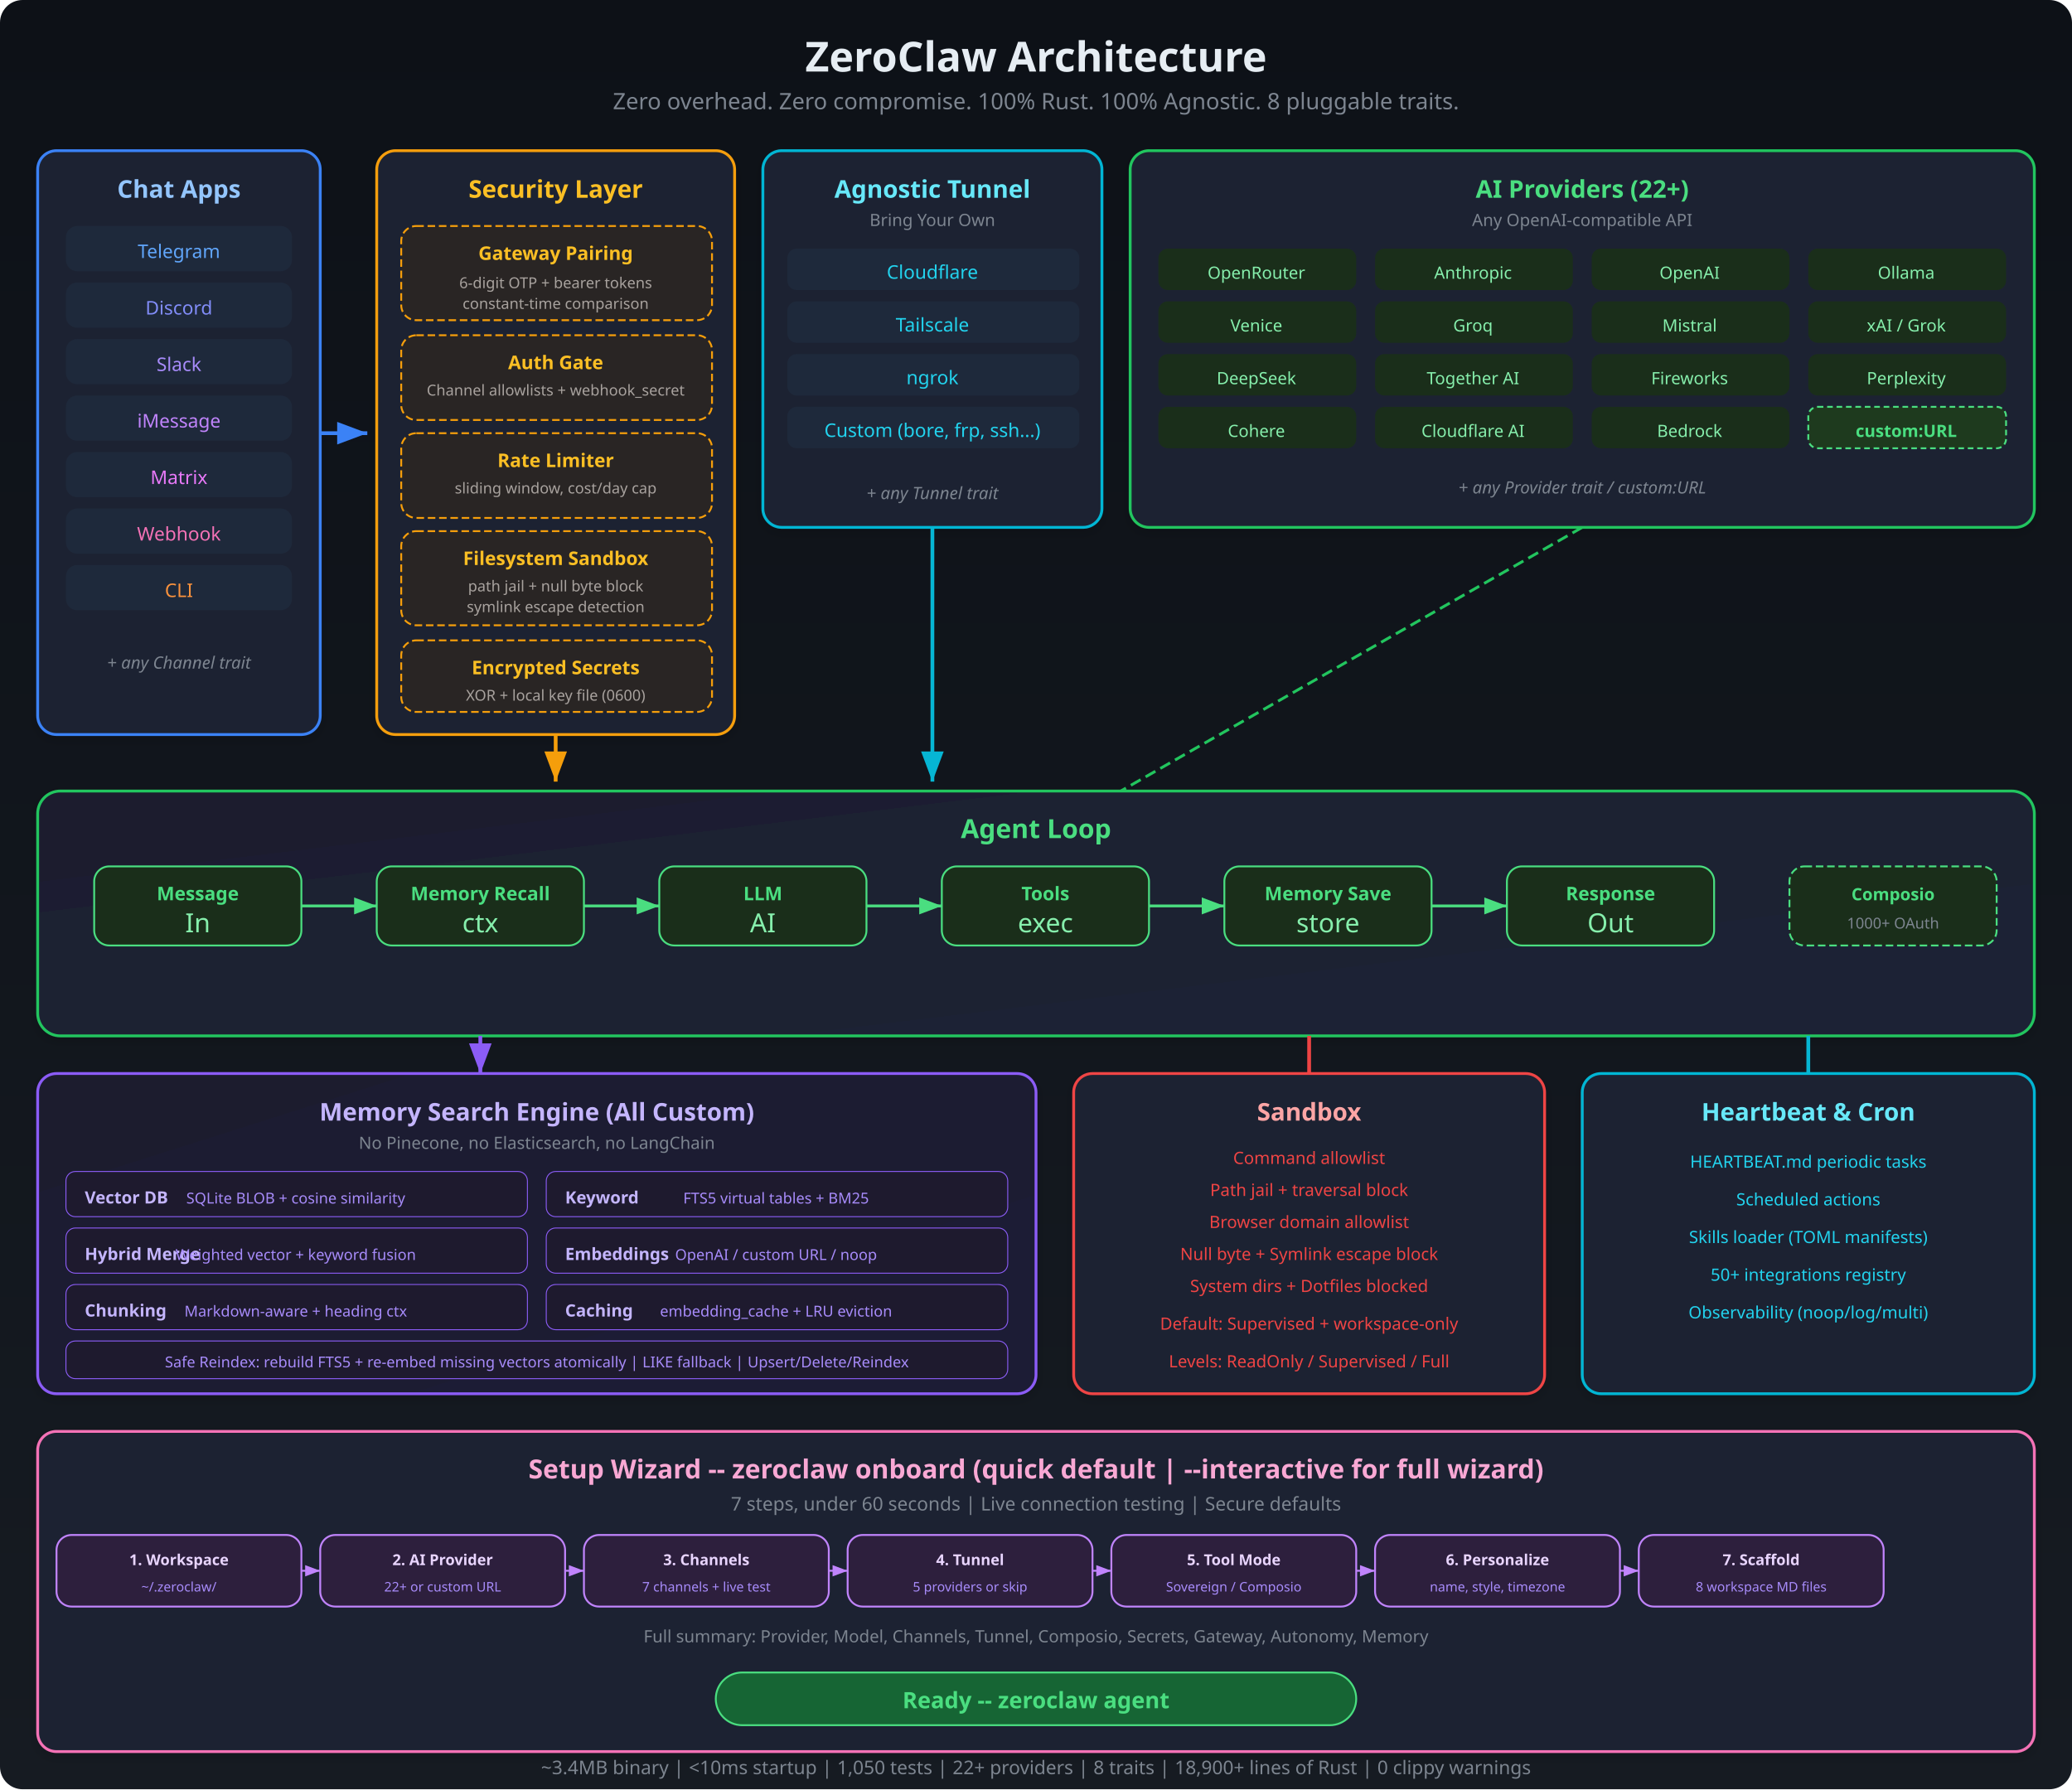
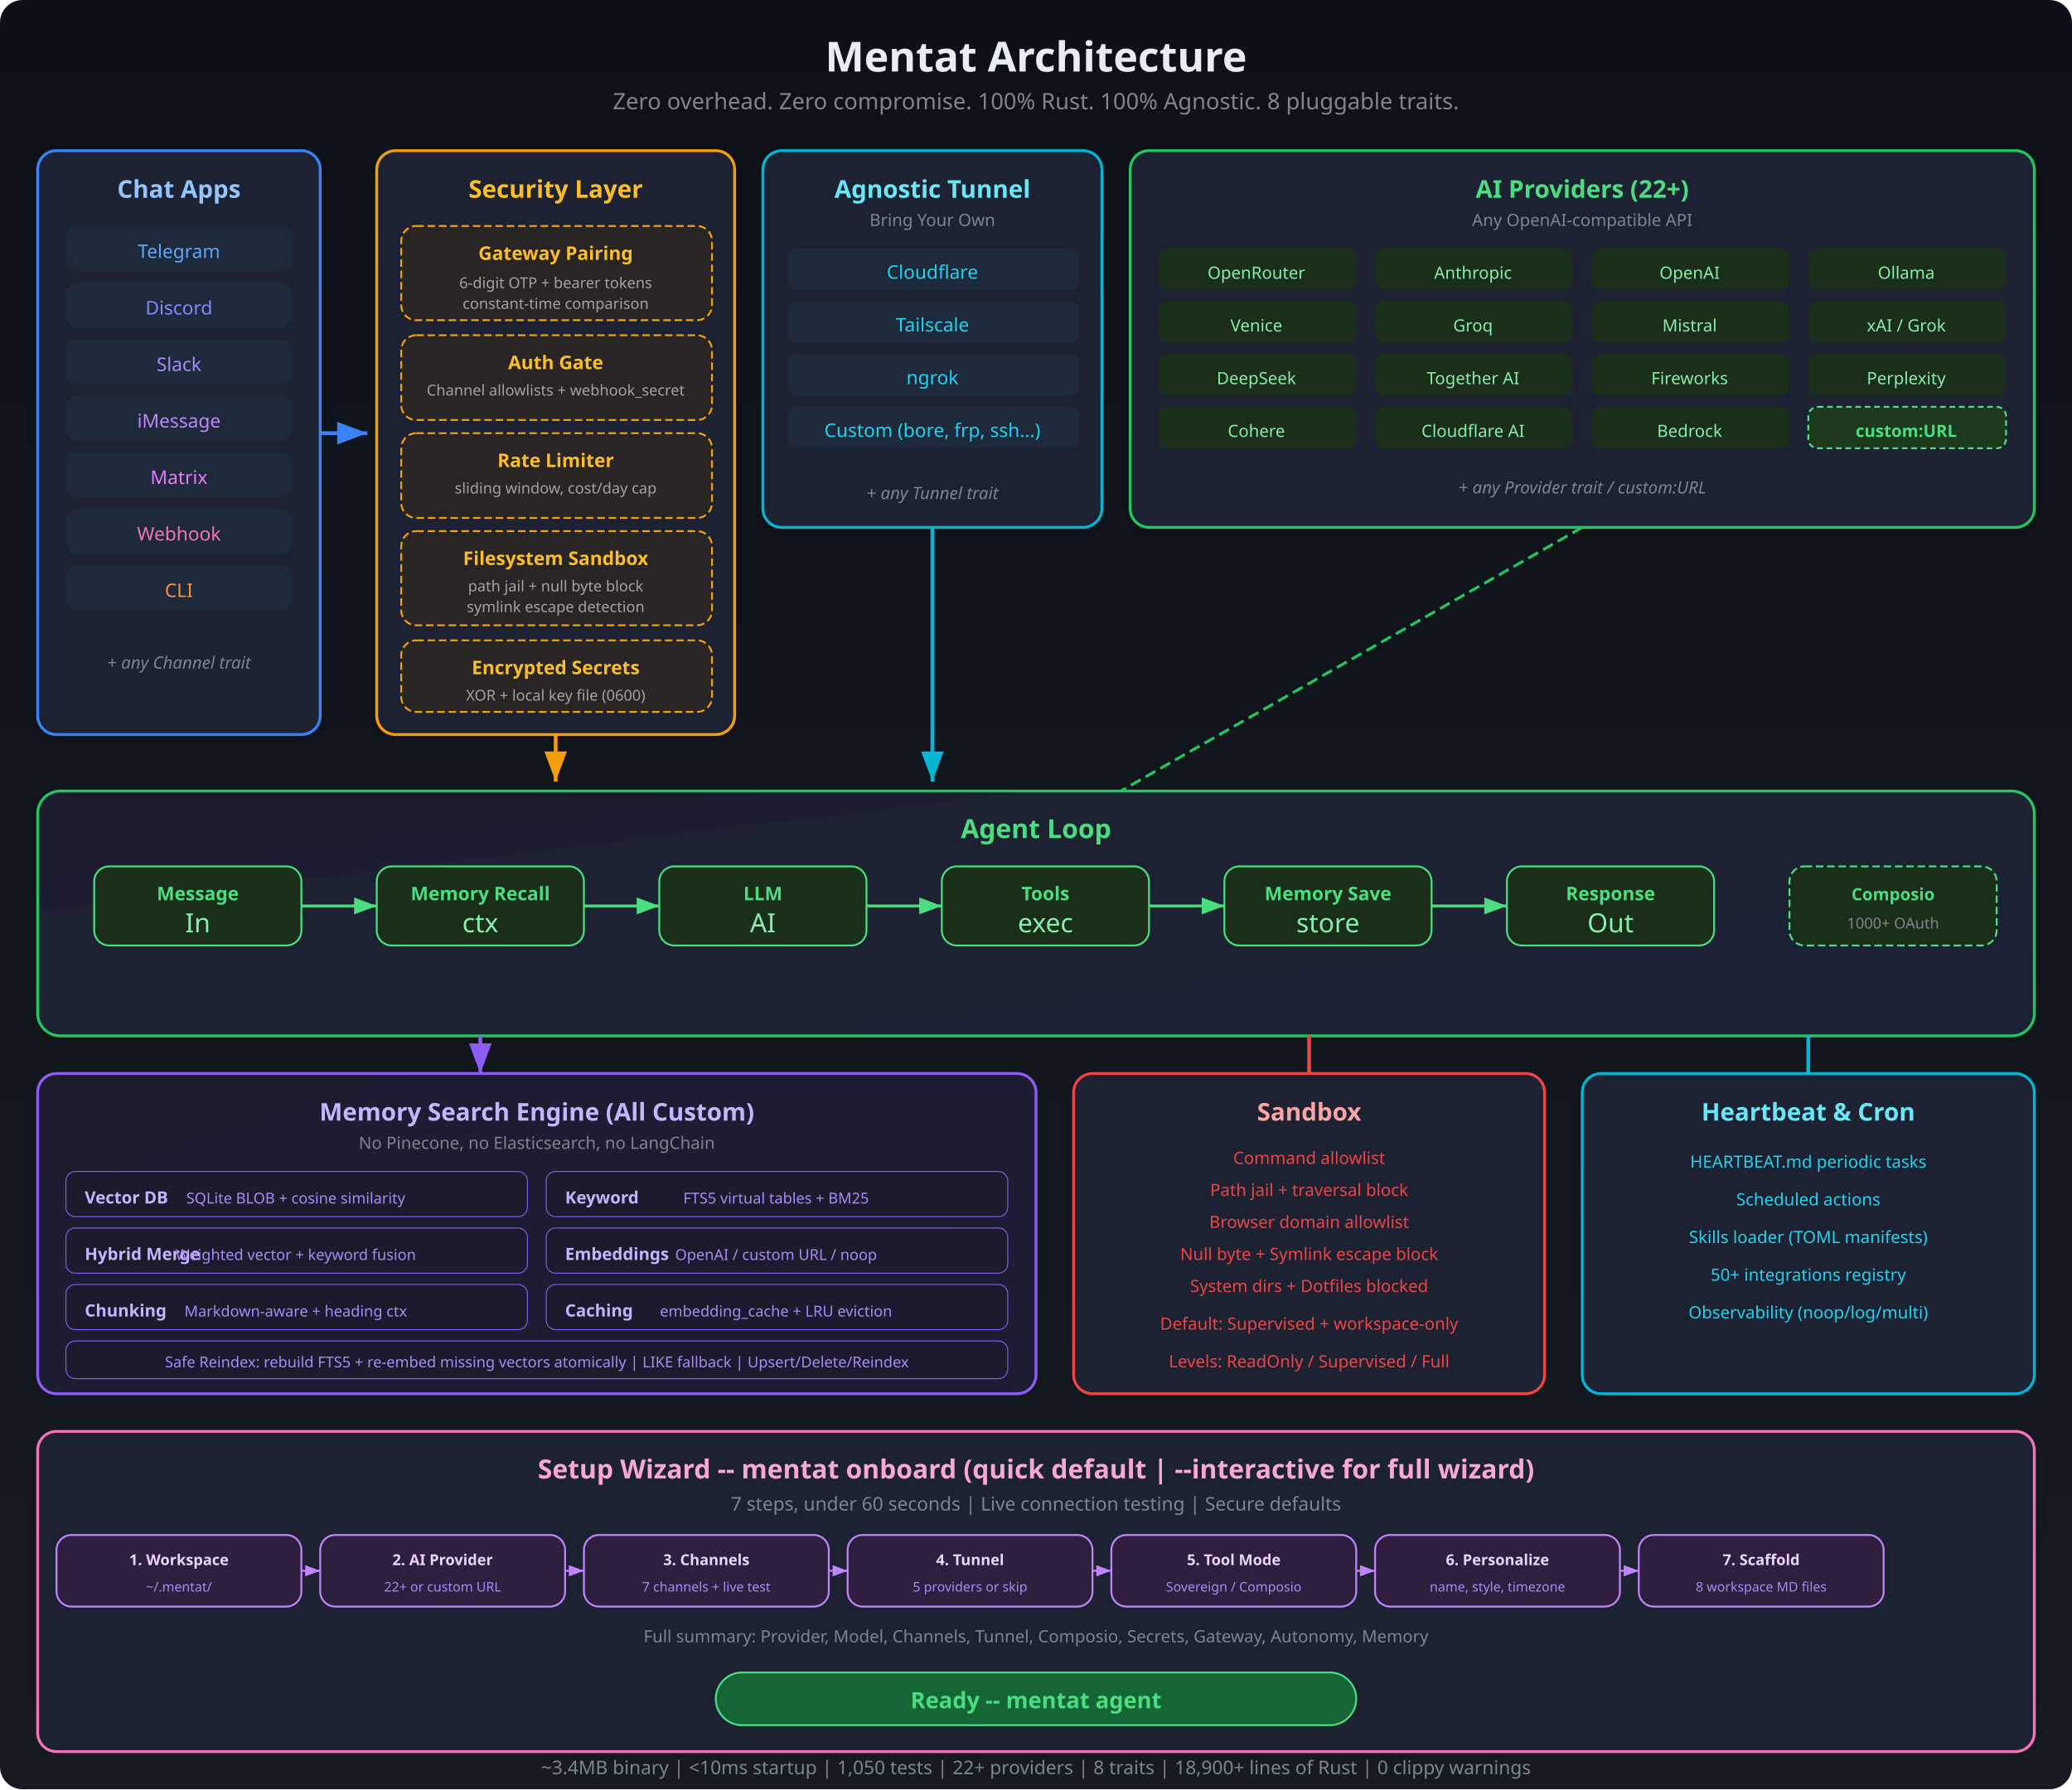
<svg xmlns="http://www.w3.org/2000/svg" viewBox="0 0 1100 950" font-family="'Segoe UI', system-ui, -apple-system, sans-serif">
  <defs>
    <filter id="shadow" x="-4%" y="-4%" width="108%" height="108%">
      <feDropShadow dx="0" dy="2" stdDeviation="3" flood-opacity="0.15" />
    </filter>
    <linearGradient id="bgGrad" x1="0" y1="0" x2="0" y2="1">
      <stop offset="0%" stop-color="#0d1117" />
      <stop offset="100%" stop-color="#161b22" />
    </linearGradient>
    <linearGradient id="agentGrad" x1="0" y1="0" x2="1" y2="1">
      <stop offset="0%" stop-color="#1a1e2e" />
      <stop offset="100%" stop-color="#1e2436" />
    </linearGradient>
    <linearGradient id="memGrad" x1="0" y1="0" x2="1" y2="1">
      <stop offset="0%" stop-color="#1a1a2e" />
      <stop offset="100%" stop-color="#1e1e36" />
    </linearGradient>
    <marker id="arrowBlue" markerWidth="8" markerHeight="6" refX="8" refY="3" orient="auto">
      <path d="M0,0 L8,3 L0,6" fill="#3b82f6" />
    </marker>
    <marker id="arrowAmber" markerWidth="8" markerHeight="6" refX="8" refY="3" orient="auto">
      <path d="M0,0 L8,3 L0,6" fill="#f59e0b" />
    </marker>
    <marker id="arrowGreen" markerWidth="8" markerHeight="6" refX="8" refY="3" orient="auto">
      <path d="M0,0 L8,3 L0,6" fill="#4ade80" />
    </marker>
    <marker id="arrowCyan" markerWidth="8" markerHeight="6" refX="8" refY="3" orient="auto">
      <path d="M0,0 L8,3 L0,6" fill="#06b6d4" />
    </marker>
    <marker id="arrowPurple" markerWidth="8" markerHeight="6" refX="8" refY="3" orient="auto">
      <path d="M0,0 L8,3 L0,6" fill="#c084fc" />
    </marker>
    <marker id="arrowViolet" markerWidth="8" markerHeight="6" refX="8" refY="3" orient="auto">
      <path d="M0,0 L8,3 L0,6" fill="#8b5cf6" />
    </marker>
  </defs>
  <rect width="1100" height="950" rx="12" fill="url(#bgGrad)" />
-   <text x="550" y="38" text-anchor="middle" fill="#e6edf3" font-size="22" font-weight="700">ZeroClaw Architecture</text>
+   <text x="550" y="38" text-anchor="middle" fill="#e6edf3" font-size="22" font-weight="700">Mentat Architecture</text>
  <text x="550" y="58" text-anchor="middle" fill="#7d8590" font-size="12">Zero overhead. Zero compromise. 100% Rust. 100% Agnostic. 8 pluggable traits.</text>
  <rect x="20" y="80" width="150" height="310" rx="10" fill="#1c2333" stroke="#3b82f6" stroke-width="1.5" filter="url(#shadow)" />
  <text x="95" y="105" text-anchor="middle" fill="#93c5fd" font-size="13" font-weight="600">Chat Apps</text>
  <rect x="35" y="120" width="120" height="24" rx="6" fill="#1e293b" />
  <text x="95" y="137" text-anchor="middle" fill="#60a5fa" font-size="10">Telegram</text>
  <rect x="35" y="150" width="120" height="24" rx="6" fill="#1e293b" />
  <text x="95" y="167" text-anchor="middle" fill="#818cf8" font-size="10">Discord</text>
  <rect x="35" y="180" width="120" height="24" rx="6" fill="#1e293b" />
  <text x="95" y="197" text-anchor="middle" fill="#a78bfa" font-size="10">Slack</text>
  <rect x="35" y="210" width="120" height="24" rx="6" fill="#1e293b" />
  <text x="95" y="227" text-anchor="middle" fill="#c084fc" font-size="10">iMessage</text>
  <rect x="35" y="240" width="120" height="24" rx="6" fill="#1e293b" />
  <text x="95" y="257" text-anchor="middle" fill="#e879f9" font-size="10">Matrix</text>
  <rect x="35" y="270" width="120" height="24" rx="6" fill="#1e293b" />
  <text x="95" y="287" text-anchor="middle" fill="#f472b6" font-size="10">Webhook</text>
  <rect x="35" y="300" width="120" height="24" rx="6" fill="#1e293b" />
  <text x="95" y="317" text-anchor="middle" fill="#fb923c" font-size="10">CLI</text>
  <text x="95" y="355" text-anchor="middle" fill="#7d8590" font-size="9" font-style="italic">+ any Channel trait</text>
  <line x1="170" y1="230" x2="195" y2="230" stroke="#3b82f6" stroke-width="2" marker-end="url(#arrowBlue)" />
  <rect x="200" y="80" width="190" height="310" rx="10" fill="#1c2333" stroke="#f59e0b" stroke-width="1.5" filter="url(#shadow)" />
  <text x="295" y="105" text-anchor="middle" fill="#fbbf24" font-size="13" font-weight="600">Security Layer</text>
  <rect x="213" y="120" width="165" height="50" rx="8" fill="#292524" stroke="#f59e0b" stroke-width="1" stroke-dasharray="4,2" />
  <text x="295" y="138" text-anchor="middle" fill="#fbbf24" font-size="10" font-weight="600">Gateway Pairing</text>
  <text x="295" y="153" text-anchor="middle" fill="#a8a29e" font-size="8">6-digit OTP + bearer tokens</text>
  <text x="295" y="164" text-anchor="middle" fill="#a8a29e" font-size="8">constant-time comparison</text>
  <rect x="213" y="178" width="165" height="45" rx="8" fill="#292524" stroke="#f59e0b" stroke-width="1" stroke-dasharray="4,2" />
  <text x="295" y="196" text-anchor="middle" fill="#fbbf24" font-size="10" font-weight="600">Auth Gate</text>
  <text x="295" y="210" text-anchor="middle" fill="#a8a29e" font-size="8">Channel allowlists + webhook_secret</text>
  <rect x="213" y="230" width="165" height="45" rx="8" fill="#292524" stroke="#f59e0b" stroke-width="1" stroke-dasharray="4,2" />
  <text x="295" y="248" text-anchor="middle" fill="#fbbf24" font-size="10" font-weight="600">Rate Limiter</text>
  <text x="295" y="262" text-anchor="middle" fill="#a8a29e" font-size="8">sliding window, cost/day cap</text>
  <rect x="213" y="282" width="165" height="50" rx="8" fill="#292524" stroke="#f59e0b" stroke-width="1" stroke-dasharray="4,2" />
  <text x="295" y="300" text-anchor="middle" fill="#fbbf24" font-size="10" font-weight="600">Filesystem Sandbox</text>
  <text x="295" y="314" text-anchor="middle" fill="#a8a29e" font-size="8">path jail + null byte block</text>
  <text x="295" y="325" text-anchor="middle" fill="#a8a29e" font-size="8">symlink escape detection</text>
  <rect x="213" y="340" width="165" height="38" rx="8" fill="#292524" stroke="#f59e0b" stroke-width="1" stroke-dasharray="4,2" />
  <text x="295" y="358" text-anchor="middle" fill="#fbbf24" font-size="10" font-weight="600">Encrypted Secrets</text>
  <text x="295" y="372" text-anchor="middle" fill="#a8a29e" font-size="8">XOR + local key file (0600)</text>
  <line x1="295" y1="390" x2="295" y2="415" stroke="#f59e0b" stroke-width="2" marker-end="url(#arrowAmber)" />
  <rect x="405" y="80" width="180" height="200" rx="10" fill="#1c2333" stroke="#06b6d4" stroke-width="1.5" filter="url(#shadow)" />
  <text x="495" y="105" text-anchor="middle" fill="#67e8f9" font-size="13" font-weight="600">Agnostic Tunnel</text>
  <text x="495" y="120" text-anchor="middle" fill="#7d8590" font-size="9">Bring Your Own</text>
  <rect x="418" y="132" width="155" height="22" rx="5" fill="#1e293b" />
  <text x="495" y="148" text-anchor="middle" fill="#22d3ee" font-size="10">Cloudflare</text>
  <rect x="418" y="160" width="155" height="22" rx="5" fill="#1e293b" />
  <text x="495" y="176" text-anchor="middle" fill="#22d3ee" font-size="10">Tailscale</text>
  <rect x="418" y="188" width="155" height="22" rx="5" fill="#1e293b" />
  <text x="495" y="204" text-anchor="middle" fill="#22d3ee" font-size="10">ngrok</text>
  <rect x="418" y="216" width="155" height="22" rx="5" fill="#1e293b" />
  <text x="495" y="232" text-anchor="middle" fill="#22d3ee" font-size="10">Custom (bore, frp, ssh...)</text>
  <text x="495" y="265" text-anchor="middle" fill="#7d8590" font-size="9" font-style="italic">+ any Tunnel trait</text>
  <line x1="495" y1="280" x2="495" y2="415" stroke="#06b6d4" stroke-width="2" marker-end="url(#arrowCyan)" />
  <rect x="600" y="80" width="480" height="200" rx="10" fill="#1c2333" stroke="#22c55e" stroke-width="1.5" filter="url(#shadow)" />
  <text x="840" y="105" text-anchor="middle" fill="#4ade80" font-size="13" font-weight="600">AI Providers (22+)</text>
  <text x="840" y="120" text-anchor="middle" fill="#7d8590" font-size="9">Any OpenAI-compatible API</text>
  <rect x="615" y="132" width="105" height="22" rx="5" fill="#1a2e1a" />
  <text x="667" y="148" text-anchor="middle" fill="#86efac" font-size="9">OpenRouter</text>
  <rect x="730" y="132" width="105" height="22" rx="5" fill="#1a2e1a" />
  <text x="782" y="148" text-anchor="middle" fill="#86efac" font-size="9">Anthropic</text>
  <rect x="845" y="132" width="105" height="22" rx="5" fill="#1a2e1a" />
  <text x="897" y="148" text-anchor="middle" fill="#86efac" font-size="9">OpenAI</text>
  <rect x="960" y="132" width="105" height="22" rx="5" fill="#1a2e1a" />
  <text x="1012" y="148" text-anchor="middle" fill="#86efac" font-size="9">Ollama</text>
  <rect x="615" y="160" width="105" height="22" rx="5" fill="#1a2e1a" />
  <text x="667" y="176" text-anchor="middle" fill="#86efac" font-size="9">Venice</text>
  <rect x="730" y="160" width="105" height="22" rx="5" fill="#1a2e1a" />
  <text x="782" y="176" text-anchor="middle" fill="#86efac" font-size="9">Groq</text>
  <rect x="845" y="160" width="105" height="22" rx="5" fill="#1a2e1a" />
  <text x="897" y="176" text-anchor="middle" fill="#86efac" font-size="9">Mistral</text>
  <rect x="960" y="160" width="105" height="22" rx="5" fill="#1a2e1a" />
  <text x="1012" y="176" text-anchor="middle" fill="#86efac" font-size="9">xAI / Grok</text>
  <rect x="615" y="188" width="105" height="22" rx="5" fill="#1a2e1a" />
  <text x="667" y="204" text-anchor="middle" fill="#86efac" font-size="9">DeepSeek</text>
  <rect x="730" y="188" width="105" height="22" rx="5" fill="#1a2e1a" />
  <text x="782" y="204" text-anchor="middle" fill="#86efac" font-size="9">Together AI</text>
  <rect x="845" y="188" width="105" height="22" rx="5" fill="#1a2e1a" />
  <text x="897" y="204" text-anchor="middle" fill="#86efac" font-size="9">Fireworks</text>
  <rect x="960" y="188" width="105" height="22" rx="5" fill="#1a2e1a" />
  <text x="1012" y="204" text-anchor="middle" fill="#86efac" font-size="9">Perplexity</text>
  <rect x="615" y="216" width="105" height="22" rx="5" fill="#1a2e1a" />
  <text x="667" y="232" text-anchor="middle" fill="#86efac" font-size="9">Cohere</text>
  <rect x="730" y="216" width="105" height="22" rx="5" fill="#1a2e1a" />
  <text x="782" y="232" text-anchor="middle" fill="#86efac" font-size="9">Cloudflare AI</text>
  <rect x="845" y="216" width="105" height="22" rx="5" fill="#1a2e1a" />
  <text x="897" y="232" text-anchor="middle" fill="#86efac" font-size="9">Bedrock</text>
  <rect x="960" y="216" width="105" height="22" rx="5" fill="#1e3a1e" stroke="#4ade80" stroke-width="1" stroke-dasharray="3,2" />
  <text x="1012" y="232" text-anchor="middle" fill="#4ade80" font-size="9" font-weight="600">custom:URL</text>
  <text x="840" y="262" text-anchor="middle" fill="#7d8590" font-size="9" font-style="italic">+ any Provider trait / custom:URL</text>
  <line x1="840" y1="280" x2="560" y2="440" stroke="#22c55e" stroke-width="1.5" stroke-dasharray="6,3" marker-end="url(#arrowGreen)" />
  <rect x="20" y="420" width="1060" height="130" rx="12" fill="url(#agentGrad)" stroke="#22c55e" stroke-width="1.5" filter="url(#shadow)" />
  <text x="550" y="445" text-anchor="middle" fill="#4ade80" font-size="14" font-weight="700">Agent Loop</text>
  <rect x="50" y="460" width="110" height="42" rx="8" fill="#1a2e1a" stroke="#4ade80" stroke-width="1" />
  <text x="105" y="478" text-anchor="middle" fill="#4ade80" font-size="10" font-weight="600">Message</text>
  <text x="105" y="495" text-anchor="middle" fill="#86efac" font-size="14">In</text>
  <rect x="200" y="460" width="110" height="42" rx="8" fill="#1a2e1a" stroke="#4ade80" stroke-width="1" />
  <text x="255" y="478" text-anchor="middle" fill="#4ade80" font-size="10" font-weight="600">Memory Recall</text>
  <text x="255" y="495" text-anchor="middle" fill="#86efac" font-size="14">ctx</text>
  <rect x="350" y="460" width="110" height="42" rx="8" fill="#1a2e1a" stroke="#4ade80" stroke-width="1" />
  <text x="405" y="478" text-anchor="middle" fill="#4ade80" font-size="10" font-weight="600">LLM</text>
  <text x="405" y="495" text-anchor="middle" fill="#86efac" font-size="14">AI</text>
  <rect x="500" y="460" width="110" height="42" rx="8" fill="#1a2e1a" stroke="#4ade80" stroke-width="1" />
  <text x="555" y="478" text-anchor="middle" fill="#4ade80" font-size="10" font-weight="600">Tools</text>
  <text x="555" y="495" text-anchor="middle" fill="#86efac" font-size="14">exec</text>
  <rect x="650" y="460" width="110" height="42" rx="8" fill="#1a2e1a" stroke="#4ade80" stroke-width="1" />
  <text x="705" y="478" text-anchor="middle" fill="#4ade80" font-size="10" font-weight="600">Memory Save</text>
  <text x="705" y="495" text-anchor="middle" fill="#86efac" font-size="14">store</text>
  <rect x="800" y="460" width="110" height="42" rx="8" fill="#1a2e1a" stroke="#4ade80" stroke-width="1" />
  <text x="855" y="478" text-anchor="middle" fill="#4ade80" font-size="10" font-weight="600">Response</text>
  <text x="855" y="495" text-anchor="middle" fill="#86efac" font-size="14">Out</text>
  <rect x="950" y="460" width="110" height="42" rx="8" fill="#1a2e1a" stroke="#4ade80" stroke-width="1" stroke-dasharray="4,2" />
  <text x="1005" y="478" text-anchor="middle" fill="#4ade80" font-size="9" font-weight="600">Composio</text>
  <text x="1005" y="493" text-anchor="middle" fill="#7d8590" font-size="8">1000+ OAuth</text>
  <line x1="160" y1="481" x2="200" y2="481" stroke="#4ade80" stroke-width="1.5" marker-end="url(#arrowGreen)" />
  <line x1="310" y1="481" x2="350" y2="481" stroke="#4ade80" stroke-width="1.5" marker-end="url(#arrowGreen)" />
  <line x1="460" y1="481" x2="500" y2="481" stroke="#4ade80" stroke-width="1.5" marker-end="url(#arrowGreen)" />
  <line x1="610" y1="481" x2="650" y2="481" stroke="#4ade80" stroke-width="1.5" marker-end="url(#arrowGreen)" />
  <line x1="760" y1="481" x2="800" y2="481" stroke="#4ade80" stroke-width="1.5" marker-end="url(#arrowGreen)" />
  <rect x="20" y="570" width="530" height="170" rx="10" fill="url(#memGrad)" stroke="#8b5cf6" stroke-width="1.5" filter="url(#shadow)" />
  <text x="285" y="595" text-anchor="middle" fill="#c4b5fd" font-size="13" font-weight="700">Memory Search Engine (All Custom)</text>
  <text x="285" y="610" text-anchor="middle" fill="#7d8590" font-size="9">No Pinecone, no Elasticsearch, no LangChain</text>
  <rect x="35" y="622" width="245" height="24" rx="5" fill="#1e1a2e" stroke="#8b5cf6" stroke-width="0.5" />
  <text x="45" y="639" fill="#c4b5fd" font-size="9" font-weight="600">Vector DB</text>
  <text x="157" y="639" text-anchor="middle" fill="#a78bfa" font-size="8">SQLite BLOB + cosine similarity</text>
  <rect x="290" y="622" width="245" height="24" rx="5" fill="#1e1a2e" stroke="#8b5cf6" stroke-width="0.5" />
  <text x="300" y="639" fill="#c4b5fd" font-size="9" font-weight="600">Keyword</text>
  <text x="412" y="639" text-anchor="middle" fill="#a78bfa" font-size="8">FTS5 virtual tables + BM25</text>
  <rect x="35" y="652" width="245" height="24" rx="5" fill="#1e1a2e" stroke="#8b5cf6" stroke-width="0.5" />
  <text x="45" y="669" fill="#c4b5fd" font-size="9" font-weight="600">Hybrid Merge</text>
  <text x="157" y="669" text-anchor="middle" fill="#a78bfa" font-size="8">Weighted vector + keyword fusion</text>
  <rect x="290" y="652" width="245" height="24" rx="5" fill="#1e1a2e" stroke="#8b5cf6" stroke-width="0.5" />
  <text x="300" y="669" fill="#c4b5fd" font-size="9" font-weight="600">Embeddings</text>
  <text x="412" y="669" text-anchor="middle" fill="#a78bfa" font-size="8">OpenAI / custom URL / noop</text>
  <rect x="35" y="682" width="245" height="24" rx="5" fill="#1e1a2e" stroke="#8b5cf6" stroke-width="0.5" />
  <text x="45" y="699" fill="#c4b5fd" font-size="9" font-weight="600">Chunking</text>
  <text x="157" y="699" text-anchor="middle" fill="#a78bfa" font-size="8">Markdown-aware + heading ctx</text>
  <rect x="290" y="682" width="245" height="24" rx="5" fill="#1e1a2e" stroke="#8b5cf6" stroke-width="0.5" />
  <text x="300" y="699" fill="#c4b5fd" font-size="9" font-weight="600">Caching</text>
  <text x="412" y="699" text-anchor="middle" fill="#a78bfa" font-size="8">embedding_cache + LRU eviction</text>
  <rect x="35" y="712" width="500" height="20" rx="5" fill="#1e1a2e" stroke="#8b5cf6" stroke-width="0.5" />
  <text x="285" y="726" text-anchor="middle" fill="#a78bfa" font-size="8">Safe Reindex: rebuild FTS5 + re-embed missing vectors atomically | LIKE fallback | Upsert/Delete/Reindex</text>
  <line x1="255" y1="550" x2="255" y2="570" stroke="#8b5cf6" stroke-width="2" marker-end="url(#arrowViolet)" />
  <rect x="570" y="570" width="250" height="170" rx="10" fill="#1c2333" stroke="#ef4444" stroke-width="1.5" filter="url(#shadow)" />
  <text x="695" y="595" text-anchor="middle" fill="#fca5a5" font-size="13" font-weight="600">Sandbox</text>
  <text x="695" y="618" text-anchor="middle" fill="#ef4444" font-size="9">Command allowlist</text>
  <text x="695" y="635" text-anchor="middle" fill="#ef4444" font-size="9">Path jail + traversal block</text>
  <text x="695" y="652" text-anchor="middle" fill="#ef4444" font-size="9">Browser domain allowlist</text>
  <text x="695" y="669" text-anchor="middle" fill="#ef4444" font-size="9">Null byte + Symlink escape block</text>
  <text x="695" y="686" text-anchor="middle" fill="#ef4444" font-size="9">System dirs + Dotfiles blocked</text>
  <text x="695" y="706" text-anchor="middle" fill="#ef4444" font-size="9">Default: Supervised + workspace-only</text>
  <text x="695" y="726" text-anchor="middle" fill="#ef4444" font-size="9">Levels: ReadOnly / Supervised / Full</text>
  <line x1="695" y1="550" x2="695" y2="570" stroke="#ef4444" stroke-width="2" />
  <rect x="840" y="570" width="240" height="170" rx="10" fill="#1c2333" stroke="#06b6d4" stroke-width="1.5" filter="url(#shadow)" />
  <text x="960" y="595" text-anchor="middle" fill="#67e8f9" font-size="13" font-weight="600">Heartbeat &amp; Cron</text>
  <text x="960" y="620" text-anchor="middle" fill="#22d3ee" font-size="9">HEARTBEAT.md periodic tasks</text>
  <text x="960" y="640" text-anchor="middle" fill="#22d3ee" font-size="9">Scheduled actions</text>
  <text x="960" y="660" text-anchor="middle" fill="#22d3ee" font-size="9">Skills loader (TOML manifests)</text>
  <text x="960" y="680" text-anchor="middle" fill="#22d3ee" font-size="9">50+ integrations registry</text>
  <text x="960" y="700" text-anchor="middle" fill="#22d3ee" font-size="9">Observability (noop/log/multi)</text>
  <line x1="960" y1="550" x2="960" y2="570" stroke="#06b6d4" stroke-width="2" />
  <rect x="20" y="760" width="1060" height="170" rx="10" fill="#1c2333" stroke="#f472b6" stroke-width="1.5" filter="url(#shadow)" />
-   <text x="550" y="785" text-anchor="middle" fill="#f9a8d4" font-size="14" font-weight="700">Setup Wizard  --  zeroclaw onboard (quick default | --interactive for full wizard)</text>
+   <text x="550" y="785" text-anchor="middle" fill="#f9a8d4" font-size="14" font-weight="700">Setup Wizard  --  mentat onboard (quick default | --interactive for full wizard)</text>
  <text x="550" y="802" text-anchor="middle" fill="#7d8590" font-size="10">7 steps, under 60 seconds | Live connection testing | Secure defaults</text>
  <rect x="30" y="815" width="130" height="38" rx="8" fill="#2d1f3d" stroke="#c084fc" stroke-width="1" />
  <text x="95" y="831" text-anchor="middle" fill="#e9d5ff" font-size="8" font-weight="600">1. Workspace</text>
-   <text x="95" y="845" text-anchor="middle" fill="#a78bfa" font-size="7">~/.zeroclaw/</text>
+   <text x="95" y="845" text-anchor="middle" fill="#a78bfa" font-size="7">~/.mentat/</text>
  <rect x="170" y="815" width="130" height="38" rx="8" fill="#2d1f3d" stroke="#c084fc" stroke-width="1" />
  <text x="235" y="831" text-anchor="middle" fill="#e9d5ff" font-size="8" font-weight="600">2. AI Provider</text>
  <text x="235" y="845" text-anchor="middle" fill="#a78bfa" font-size="7">22+ or custom URL</text>
  <rect x="310" y="815" width="130" height="38" rx="8" fill="#2d1f3d" stroke="#c084fc" stroke-width="1" />
  <text x="375" y="831" text-anchor="middle" fill="#e9d5ff" font-size="8" font-weight="600">3. Channels</text>
  <text x="375" y="845" text-anchor="middle" fill="#a78bfa" font-size="7">7 channels + live test</text>
  <rect x="450" y="815" width="130" height="38" rx="8" fill="#2d1f3d" stroke="#c084fc" stroke-width="1" />
  <text x="515" y="831" text-anchor="middle" fill="#e9d5ff" font-size="8" font-weight="600">4. Tunnel</text>
  <text x="515" y="845" text-anchor="middle" fill="#a78bfa" font-size="7">5 providers or skip</text>
  <rect x="590" y="815" width="130" height="38" rx="8" fill="#2d1f3d" stroke="#c084fc" stroke-width="1" />
  <text x="655" y="831" text-anchor="middle" fill="#e9d5ff" font-size="8" font-weight="600">5. Tool Mode</text>
  <text x="655" y="845" text-anchor="middle" fill="#a78bfa" font-size="7">Sovereign / Composio</text>
  <rect x="730" y="815" width="130" height="38" rx="8" fill="#2d1f3d" stroke="#c084fc" stroke-width="1" />
  <text x="795" y="831" text-anchor="middle" fill="#e9d5ff" font-size="8" font-weight="600">6. Personalize</text>
  <text x="795" y="845" text-anchor="middle" fill="#a78bfa" font-size="7">name, style, timezone</text>
  <rect x="870" y="815" width="130" height="38" rx="8" fill="#2d1f3d" stroke="#c084fc" stroke-width="1" />
  <text x="935" y="831" text-anchor="middle" fill="#e9d5ff" font-size="8" font-weight="600">7. Scaffold</text>
  <text x="935" y="845" text-anchor="middle" fill="#a78bfa" font-size="7">8 workspace MD files</text>
  <line x1="160" y1="834" x2="170" y2="834" stroke="#c084fc" stroke-width="1" marker-end="url(#arrowPurple)" />
  <line x1="300" y1="834" x2="310" y2="834" stroke="#c084fc" stroke-width="1" marker-end="url(#arrowPurple)" />
  <line x1="440" y1="834" x2="450" y2="834" stroke="#c084fc" stroke-width="1" marker-end="url(#arrowPurple)" />
  <line x1="580" y1="834" x2="590" y2="834" stroke="#c084fc" stroke-width="1" marker-end="url(#arrowPurple)" />
  <line x1="720" y1="834" x2="730" y2="834" stroke="#c084fc" stroke-width="1" marker-end="url(#arrowPurple)" />
  <line x1="860" y1="834" x2="870" y2="834" stroke="#c084fc" stroke-width="1" marker-end="url(#arrowPurple)" />
  <text x="550" y="872" text-anchor="middle" fill="#7d8590" font-size="9">Full summary: Provider, Model, Channels, Tunnel, Composio, Secrets, Gateway, Autonomy, Memory</text>
  <rect x="380" y="888" width="340" height="28" rx="14" fill="#166534" stroke="#4ade80" stroke-width="1" />
-   <text x="550" y="907" text-anchor="middle" fill="#4ade80" font-size="12" font-weight="600">Ready -- zeroclaw agent</text>
+   <text x="550" y="907" text-anchor="middle" fill="#4ade80" font-size="12" font-weight="600">Ready -- mentat agent</text>
  <text x="550" y="942" text-anchor="middle" fill="#7d8590" font-size="10">~3.4MB binary  |  &lt;10ms startup  |  1,050 tests  |  22+ providers  |  8 traits  |  18,900+ lines of Rust  |  0 clippy warnings</text>
</svg>
